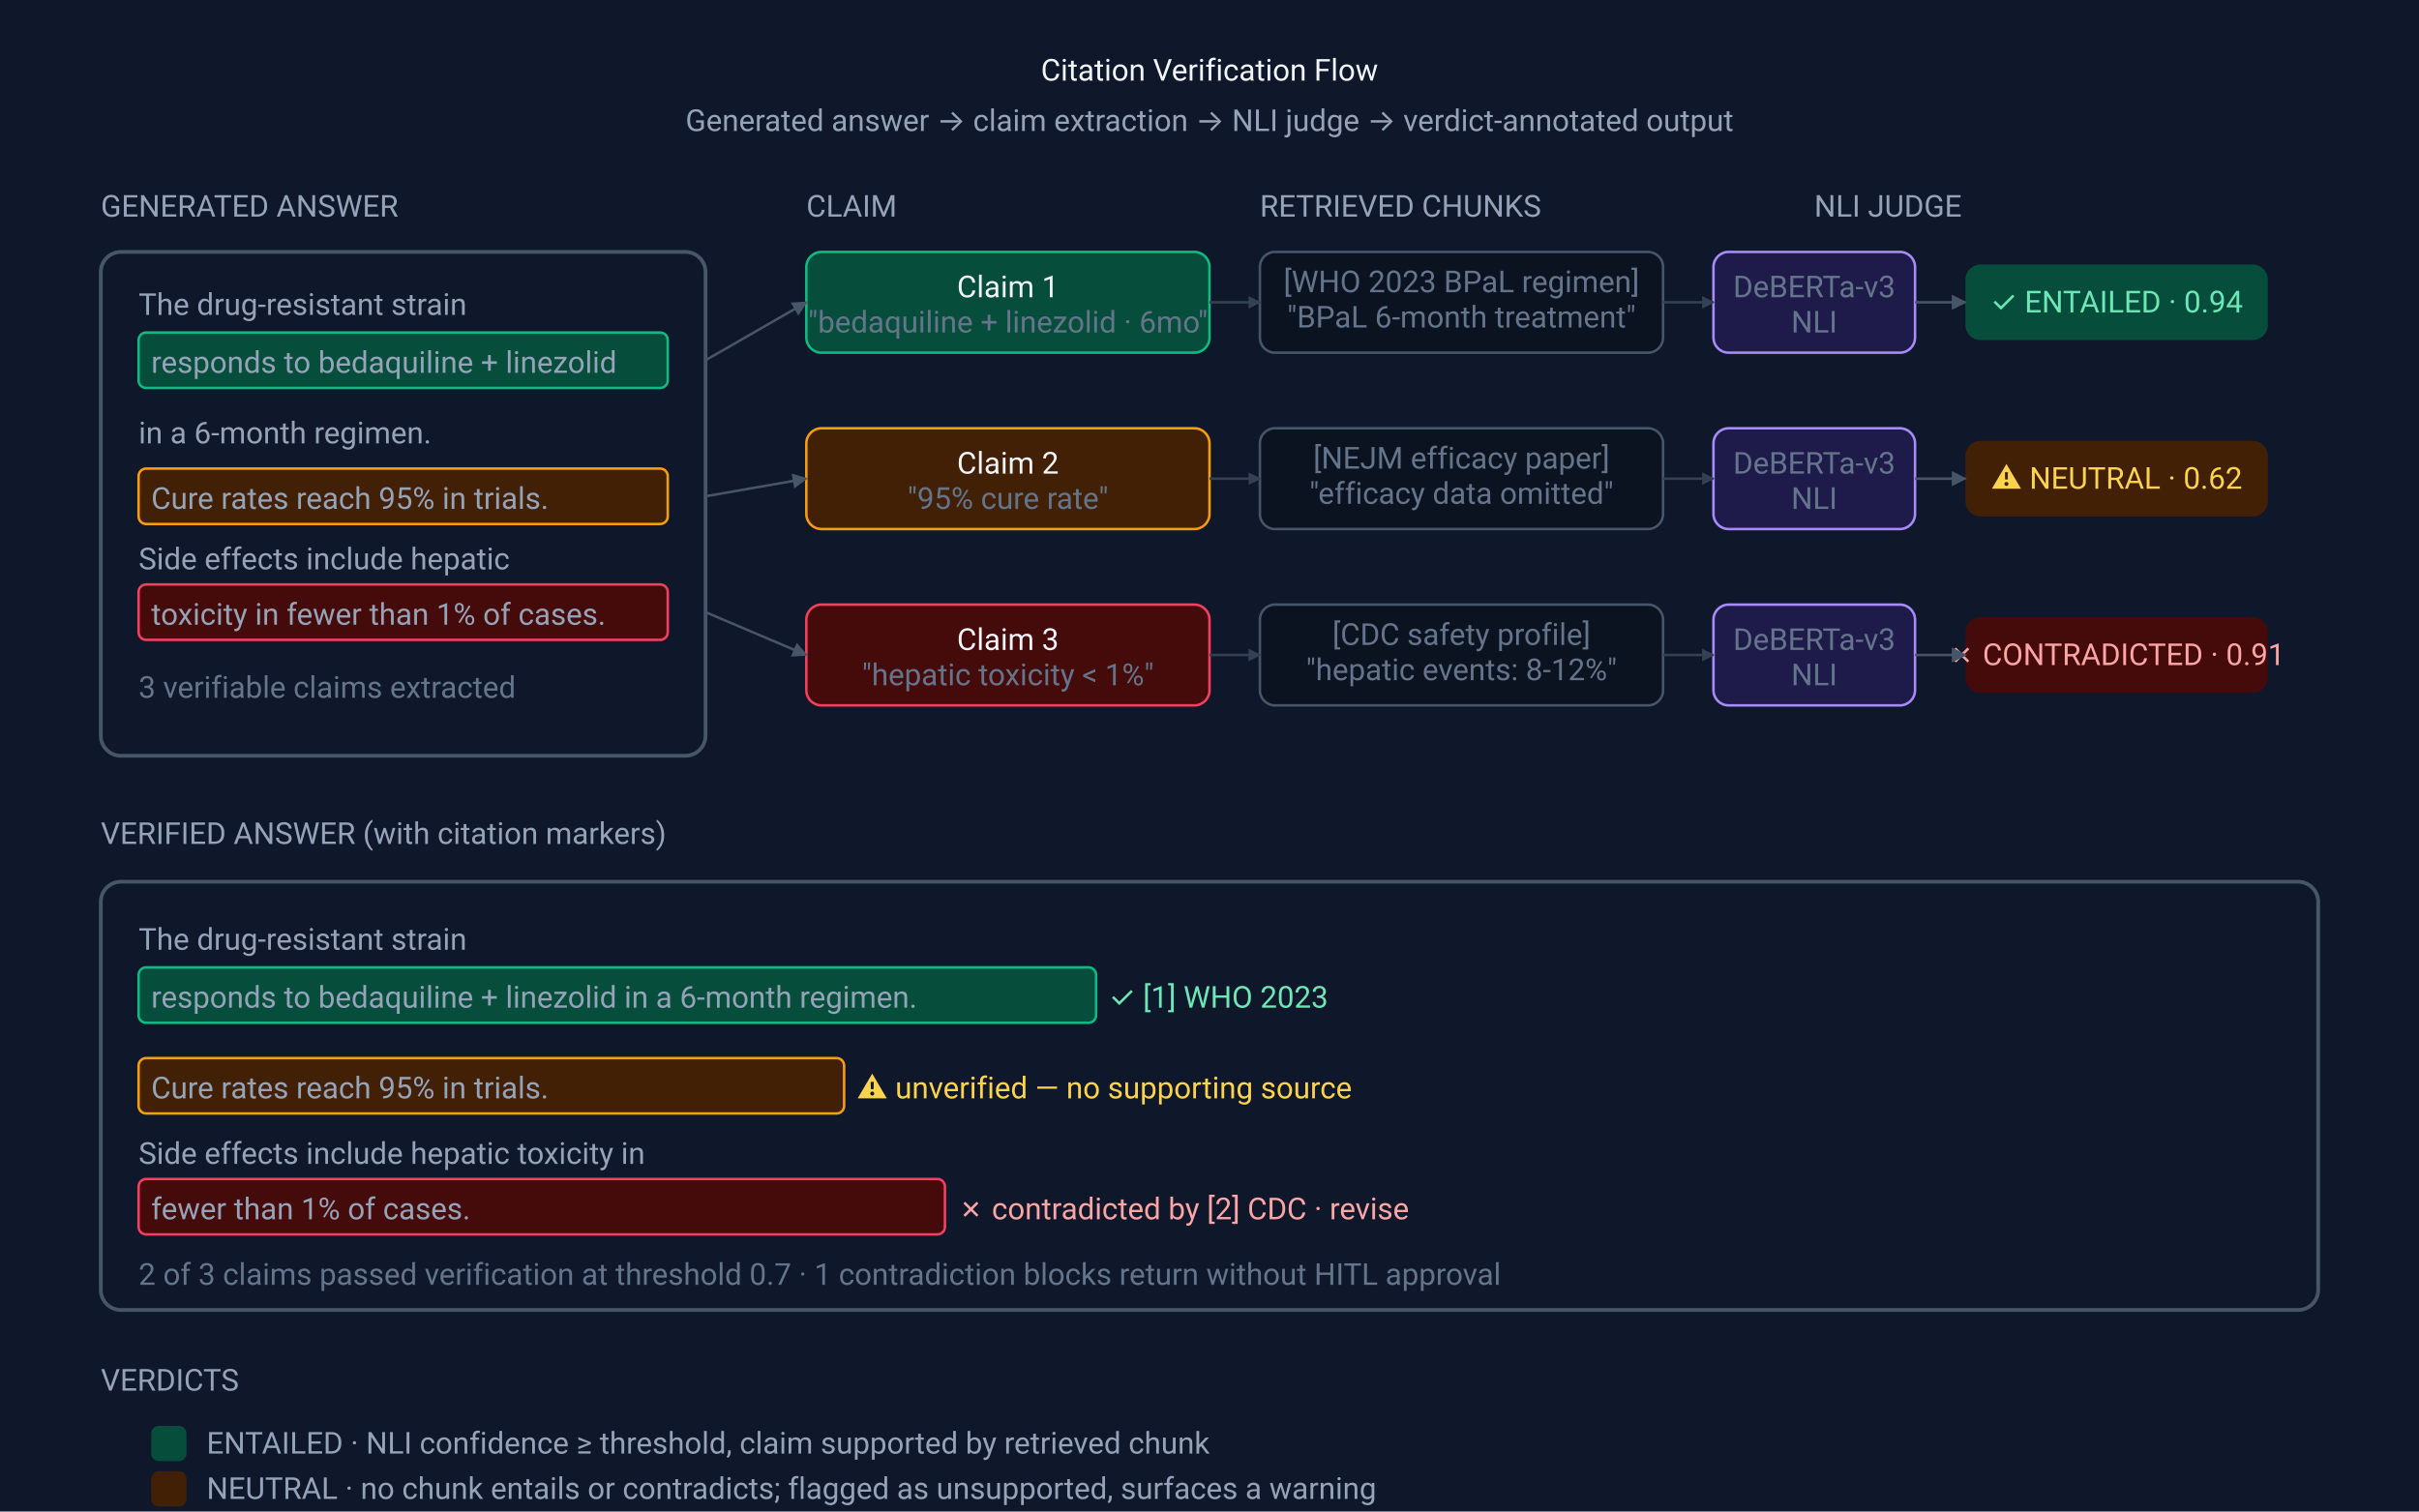
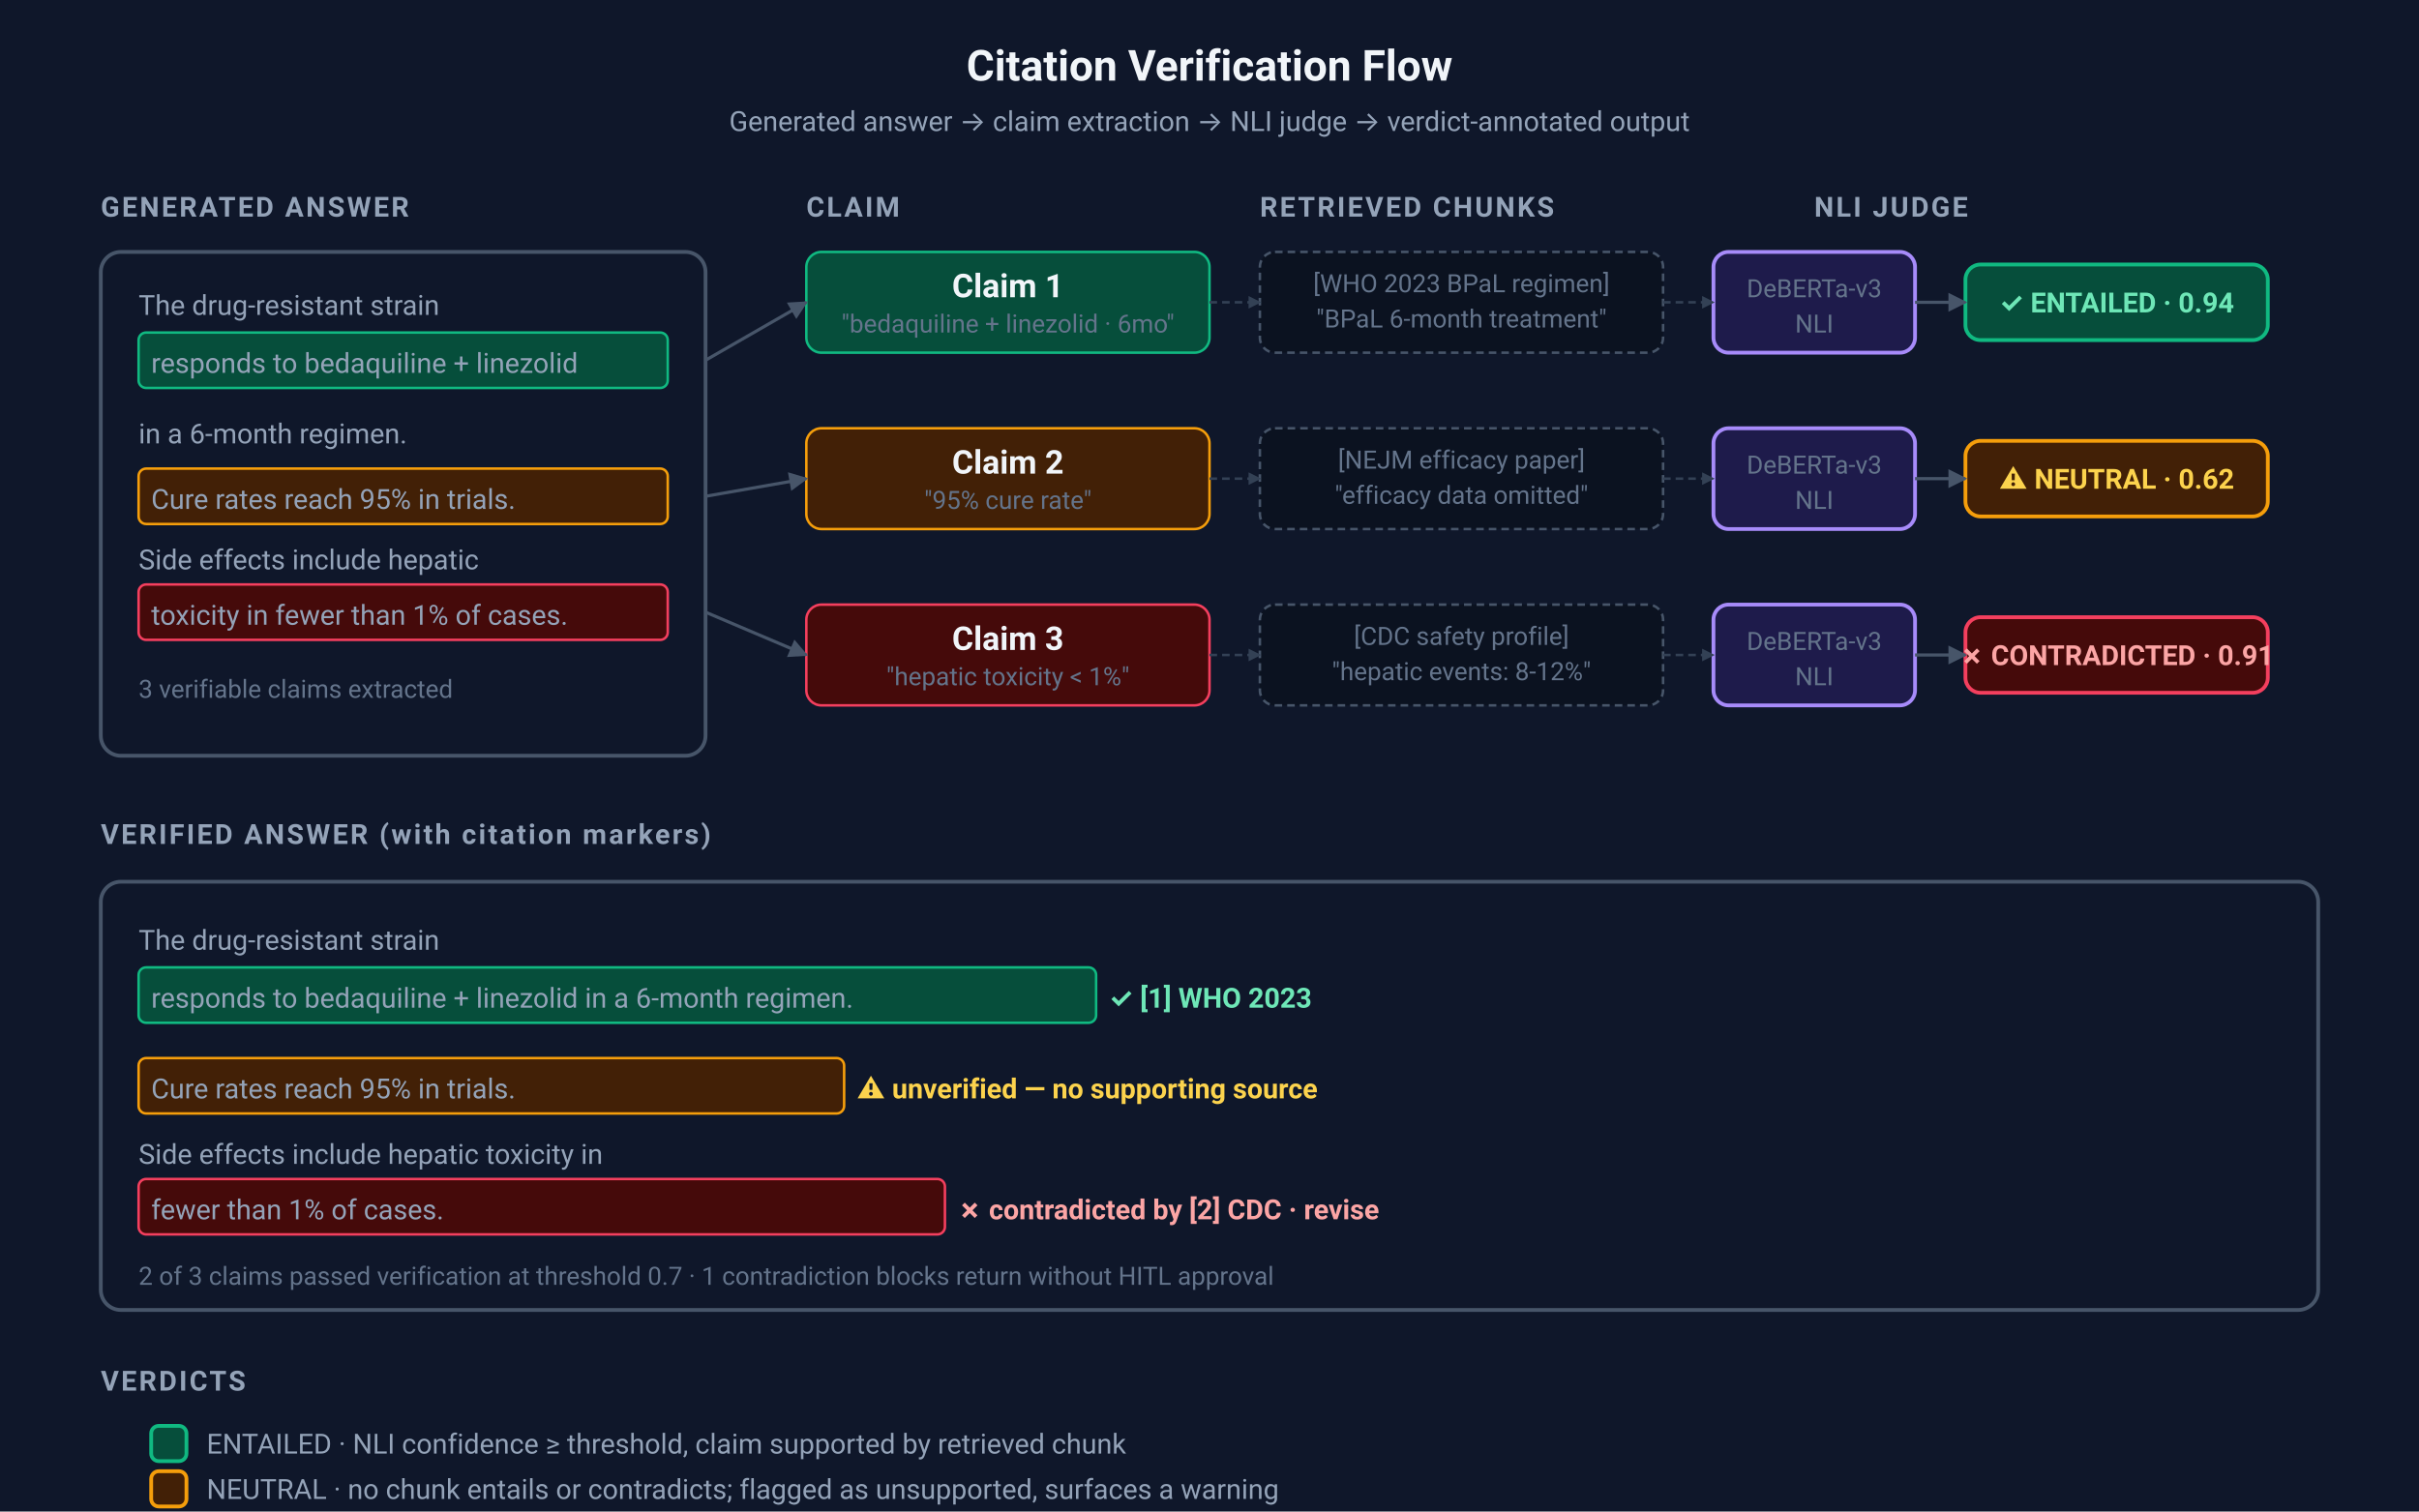
<svg xmlns="http://www.w3.org/2000/svg" viewBox="0 0 960 600" role="img" aria-labelledby="cite-verify-title cite-verify-desc" font-family="ui-sans-serif, system-ui, -apple-system, Segoe UI, Roboto, sans-serif">
  <defs>
    <style>
      .bg { fill: #0f172a; }
-       .text { fill: #e2e8f0; }
-       .title { fill: #f1f5f9; }
-       .heading { fill: #f1f5f9; }
-       .small { fill: #94a3b8; }
-       .micro { fill: #64748b; }
-       .lane-label { fill: #94a3b8; }
+       .text { fill: #e2e8f0; font-size: 12px; }
+       .title { fill: #f1f5f9; font-size: 17px; font-weight: 700; }
+       .heading { fill: #f1f5f9; font-size: 13px; font-weight: 700; }
+       .small { fill: #94a3b8; font-size: 11px; }
+       .micro { fill: #64748b; font-size: 10px; }
+       .lane-label { fill: #94a3b8; font-size: 11px; font-weight: 700; letter-spacing: 0.08em; }
      .stage { fill: #ffffff; stroke: #cbd5e1; stroke-width: 1.5; }
      .answer-bg { fill: #f8fafc; stroke: #cbd5e1; stroke-width: 1.5; }
-       .claim-1 { fill: #064e3b; stroke: #10b981; }
-       .claim-2 { fill: #422006; stroke: #f59e0b; }
-       .claim-3 { fill: #450a0a; stroke: #f43f5e; }
-       .chunk { fill: #0b1220; stroke: #475569; }
-       .nli-judge { fill: #1e1b4b; stroke: #a78bfa; }
-       .verdict-pass { fill: #064e3b; }
-       .verdict-neutral { fill: #422006; }
-       .verdict-fail { fill: #450a0a; }
-       .verdict-text-pass { fill: #6ee7b7; }
-       .verdict-text-neutral { fill: #fcd34d; }
-       .verdict-text-fail { fill: #fca5a5; }
-       .arrow-line { stroke: #475569; }
-       .arrow-thin { stroke: #334155; }
+       .claim-1 { fill: #064e3b; stroke: #10b981; stroke-width: 1; }
+       .claim-2 { fill: #422006; stroke: #f59e0b; stroke-width: 1; }
+       .claim-3 { fill: #450a0a; stroke: #f43f5e; stroke-width: 1; }
+       .chunk { fill: #0b1220; stroke: #475569; stroke-width: 1; stroke-dasharray: 3 2; }
+       .nli-judge { fill: #1e1b4b; stroke: #a78bfa; stroke-width: 1.5; }
+       .verdict-pass { fill: #064e3b; stroke: #10b981; stroke-width: 1.5; }
+       .verdict-neutral { fill: #422006; stroke: #f59e0b; stroke-width: 1.5; }
+       .verdict-fail { fill: #450a0a; stroke: #f43f5e; stroke-width: 1.5; }
+       .verdict-text-pass { fill: #6ee7b7; font-size: 11px; font-weight: 700; }
+       .verdict-text-neutral { fill: #fcd34d; font-size: 11px; font-weight: 700; }
+       .verdict-text-fail { fill: #fca5a5; font-size: 11px; font-weight: 700; }
+       .arrow-line { stroke: #475569; stroke-width: 1.25; fill: none; }
+       .arrow-thin { stroke: #334155; stroke-width: 1; fill: none; stroke-dasharray: 3 2; }
      .arrow-head { fill: #475569; }
      .arrow-head-thin { fill: #334155; }
-                 .stage, .answer-bg { fill: #0f172a; stroke: #475569; }
+       .stage, .answer-bg { fill: #0f172a; stroke: #475569; }
    </style>
    <marker id="cv-arrow" viewBox="0 0 10 10" refX="9" refY="5" markerWidth="6" markerHeight="6" orient="auto-start-reverse">
      <path d="M 0 0 L 10 5 L 0 10 z" class="arrow-head" />
    </marker>
    <marker id="cv-arrow-thin" viewBox="0 0 10 10" refX="9" refY="5" markerWidth="5" markerHeight="5" orient="auto-start-reverse">
      <path d="M 0 0 L 10 5 L 0 10 z" class="arrow-head-thin" />
    </marker>
  </defs>
  <rect class="bg" x="0" y="0" width="960" height="600" />
  <text x="480" y="32" class="title" text-anchor="middle">Citation Verification Flow</text>
  <text x="480" y="52" class="small" text-anchor="middle">Generated answer → claim extraction → NLI judge → verdict-annotated output</text>
  <text x="40" y="86" class="lane-label">GENERATED ANSWER</text>
  <rect x="40" y="100" width="240" height="200" rx="8" class="answer-bg" />
  <text x="55" y="125" class="small">The drug-resistant strain</text>
  <rect x="55" y="132" width="210" height="22" rx="3" class="claim-1" />
  <text x="60" y="148" class="small">responds to bedaquiline + linezolid</text>
  <text x="55" y="176" class="small">in a 6-month regimen.</text>
  <rect x="55" y="186" width="210" height="22" rx="3" class="claim-2" />
  <text x="60" y="202" class="small">Cure rates reach 95% in trials.</text>
  <text x="55" y="226" class="small">Side effects include hepatic</text>
  <rect x="55" y="232" width="210" height="22" rx="3" class="claim-3" />
  <text x="60" y="248" class="small">toxicity in fewer than 1% of cases.</text>
  <text x="55" y="277" class="micro">3 verifiable claims extracted</text>
  <text x="320" y="86" class="lane-label">CLAIM</text>
  <text x="500" y="86" class="lane-label">RETRIEVED CHUNKS</text>
  <text x="720" y="86" class="lane-label">NLI JUDGE</text>
  <rect x="320" y="100" width="160" height="40" rx="6" class="claim-1" />
  <text x="400" y="118" class="heading" text-anchor="middle">Claim 1</text>
  <text x="400" y="132" class="micro" text-anchor="middle">"bedaquiline + linezolid · 6mo"</text>
  <rect x="500" y="100" width="160" height="40" rx="6" class="chunk" />
  <text x="580" y="116" class="micro" text-anchor="middle">[WHO 2023 BPaL regimen]</text>
  <text x="580" y="130" class="micro" text-anchor="middle">"BPaL 6-month treatment"</text>
  <rect x="680" y="100" width="80" height="40" rx="6" class="nli-judge" />
  <text x="720" y="118" class="micro" text-anchor="middle">DeBERTa-v3</text>
  <text x="720" y="132" class="micro" text-anchor="middle">NLI</text>
  <rect x="780" y="105" width="120" height="30" rx="6" class="verdict-pass" />
  <text x="840" y="124" class="verdict-text-pass" text-anchor="middle">✓ ENTAILED · 0.94</text>
  <rect x="320" y="170" width="160" height="40" rx="6" class="claim-2" />
  <text x="400" y="188" class="heading" text-anchor="middle">Claim 2</text>
  <text x="400" y="202" class="micro" text-anchor="middle">"95% cure rate"</text>
  <rect x="500" y="170" width="160" height="40" rx="6" class="chunk" />
  <text x="580" y="186" class="micro" text-anchor="middle">[NEJM efficacy paper]</text>
  <text x="580" y="200" class="micro" text-anchor="middle">"efficacy data omitted"</text>
  <rect x="680" y="170" width="80" height="40" rx="6" class="nli-judge" />
  <text x="720" y="188" class="micro" text-anchor="middle">DeBERTa-v3</text>
  <text x="720" y="202" class="micro" text-anchor="middle">NLI</text>
  <rect x="780" y="175" width="120" height="30" rx="6" class="verdict-neutral" />
  <text x="840" y="194" class="verdict-text-neutral" text-anchor="middle">⚠ NEUTRAL · 0.62</text>
  <rect x="320" y="240" width="160" height="40" rx="6" class="claim-3" />
  <text x="400" y="258" class="heading" text-anchor="middle">Claim 3</text>
  <text x="400" y="272" class="micro" text-anchor="middle">"hepatic toxicity &lt; 1%"</text>
  <rect x="500" y="240" width="160" height="40" rx="6" class="chunk" />
  <text x="580" y="256" class="micro" text-anchor="middle">[CDC safety profile]</text>
  <text x="580" y="270" class="micro" text-anchor="middle">"hepatic events: 8-12%"</text>
  <rect x="680" y="240" width="80" height="40" rx="6" class="nli-judge" />
  <text x="720" y="258" class="micro" text-anchor="middle">DeBERTa-v3</text>
  <text x="720" y="272" class="micro" text-anchor="middle">NLI</text>
  <rect x="780" y="245" width="120" height="30" rx="6" class="verdict-fail" />
  <text x="840" y="264" class="verdict-text-fail" text-anchor="middle">✗ CONTRADICTED · 0.91</text>
  <path class="arrow-line" d="M 280,143 L 320,120" marker-end="url(#cv-arrow)" />
  <path class="arrow-line" d="M 280,197 L 320,190" marker-end="url(#cv-arrow)" />
  <path class="arrow-line" d="M 280,243 L 320,260" marker-end="url(#cv-arrow)" />
  <path class="arrow-thin" d="M 480,120 L 500,120" marker-end="url(#cv-arrow-thin)" />
  <path class="arrow-thin" d="M 660,120 L 680,120" marker-end="url(#cv-arrow-thin)" />
  <path class="arrow-line" d="M 760,120 L 780,120" marker-end="url(#cv-arrow)" />
  <path class="arrow-thin" d="M 480,190 L 500,190" marker-end="url(#cv-arrow-thin)" />
  <path class="arrow-thin" d="M 660,190 L 680,190" marker-end="url(#cv-arrow-thin)" />
  <path class="arrow-line" d="M 760,190 L 780,190" marker-end="url(#cv-arrow)" />
  <path class="arrow-thin" d="M 480,260 L 500,260" marker-end="url(#cv-arrow-thin)" />
  <path class="arrow-thin" d="M 660,260 L 680,260" marker-end="url(#cv-arrow-thin)" />
  <path class="arrow-line" d="M 760,260 L 780,260" marker-end="url(#cv-arrow)" />
  <text x="40" y="335" class="lane-label">VERIFIED ANSWER (with citation markers)</text>
  <rect x="40" y="350" width="880" height="170" rx="8" class="answer-bg" />
  <text x="55" y="377" class="small">The drug-resistant strain</text>
  <rect x="55" y="384" width="380" height="22" rx="3" class="claim-1" />
  <text x="60" y="400" class="small">responds to bedaquiline + linezolid in a 6-month regimen.</text>
  <text x="440" y="400" class="verdict-text-pass">✓ [1] WHO 2023</text>
  <rect x="55" y="420" width="280" height="22" rx="3" class="claim-2" />
  <text x="60" y="436" class="small">Cure rates reach 95% in trials.</text>
  <text x="340" y="436" class="verdict-text-neutral">⚠ unverified — no supporting source</text>
  <text x="55" y="462" class="small">Side effects include hepatic toxicity in</text>
  <rect x="55" y="468" width="320" height="22" rx="3" class="claim-3" />
  <text x="60" y="484" class="small">fewer than 1% of cases.</text>
  <text x="380" y="484" class="verdict-text-fail">✗ contradicted by [2] CDC · revise</text>
  <text x="55" y="510" class="micro">2 of 3 claims passed verification at threshold 0.7 · 1 contradiction blocks return without HITL approval</text>
  <text x="40" y="552" class="lane-label">VERDICTS</text>
  <rect x="60" y="566" width="14" height="14" rx="3" class="verdict-pass" />
  <text x="82" y="577" class="small">ENTAILED · NLI confidence ≥ threshold, claim supported by retrieved chunk</text>
  <rect x="60" y="584" width="14" height="14" rx="3" class="verdict-neutral" />
  <text x="82" y="595" class="small">NEUTRAL · no chunk entails or contradicts; flagged as unsupported, surfaces a warning</text>
</svg>
